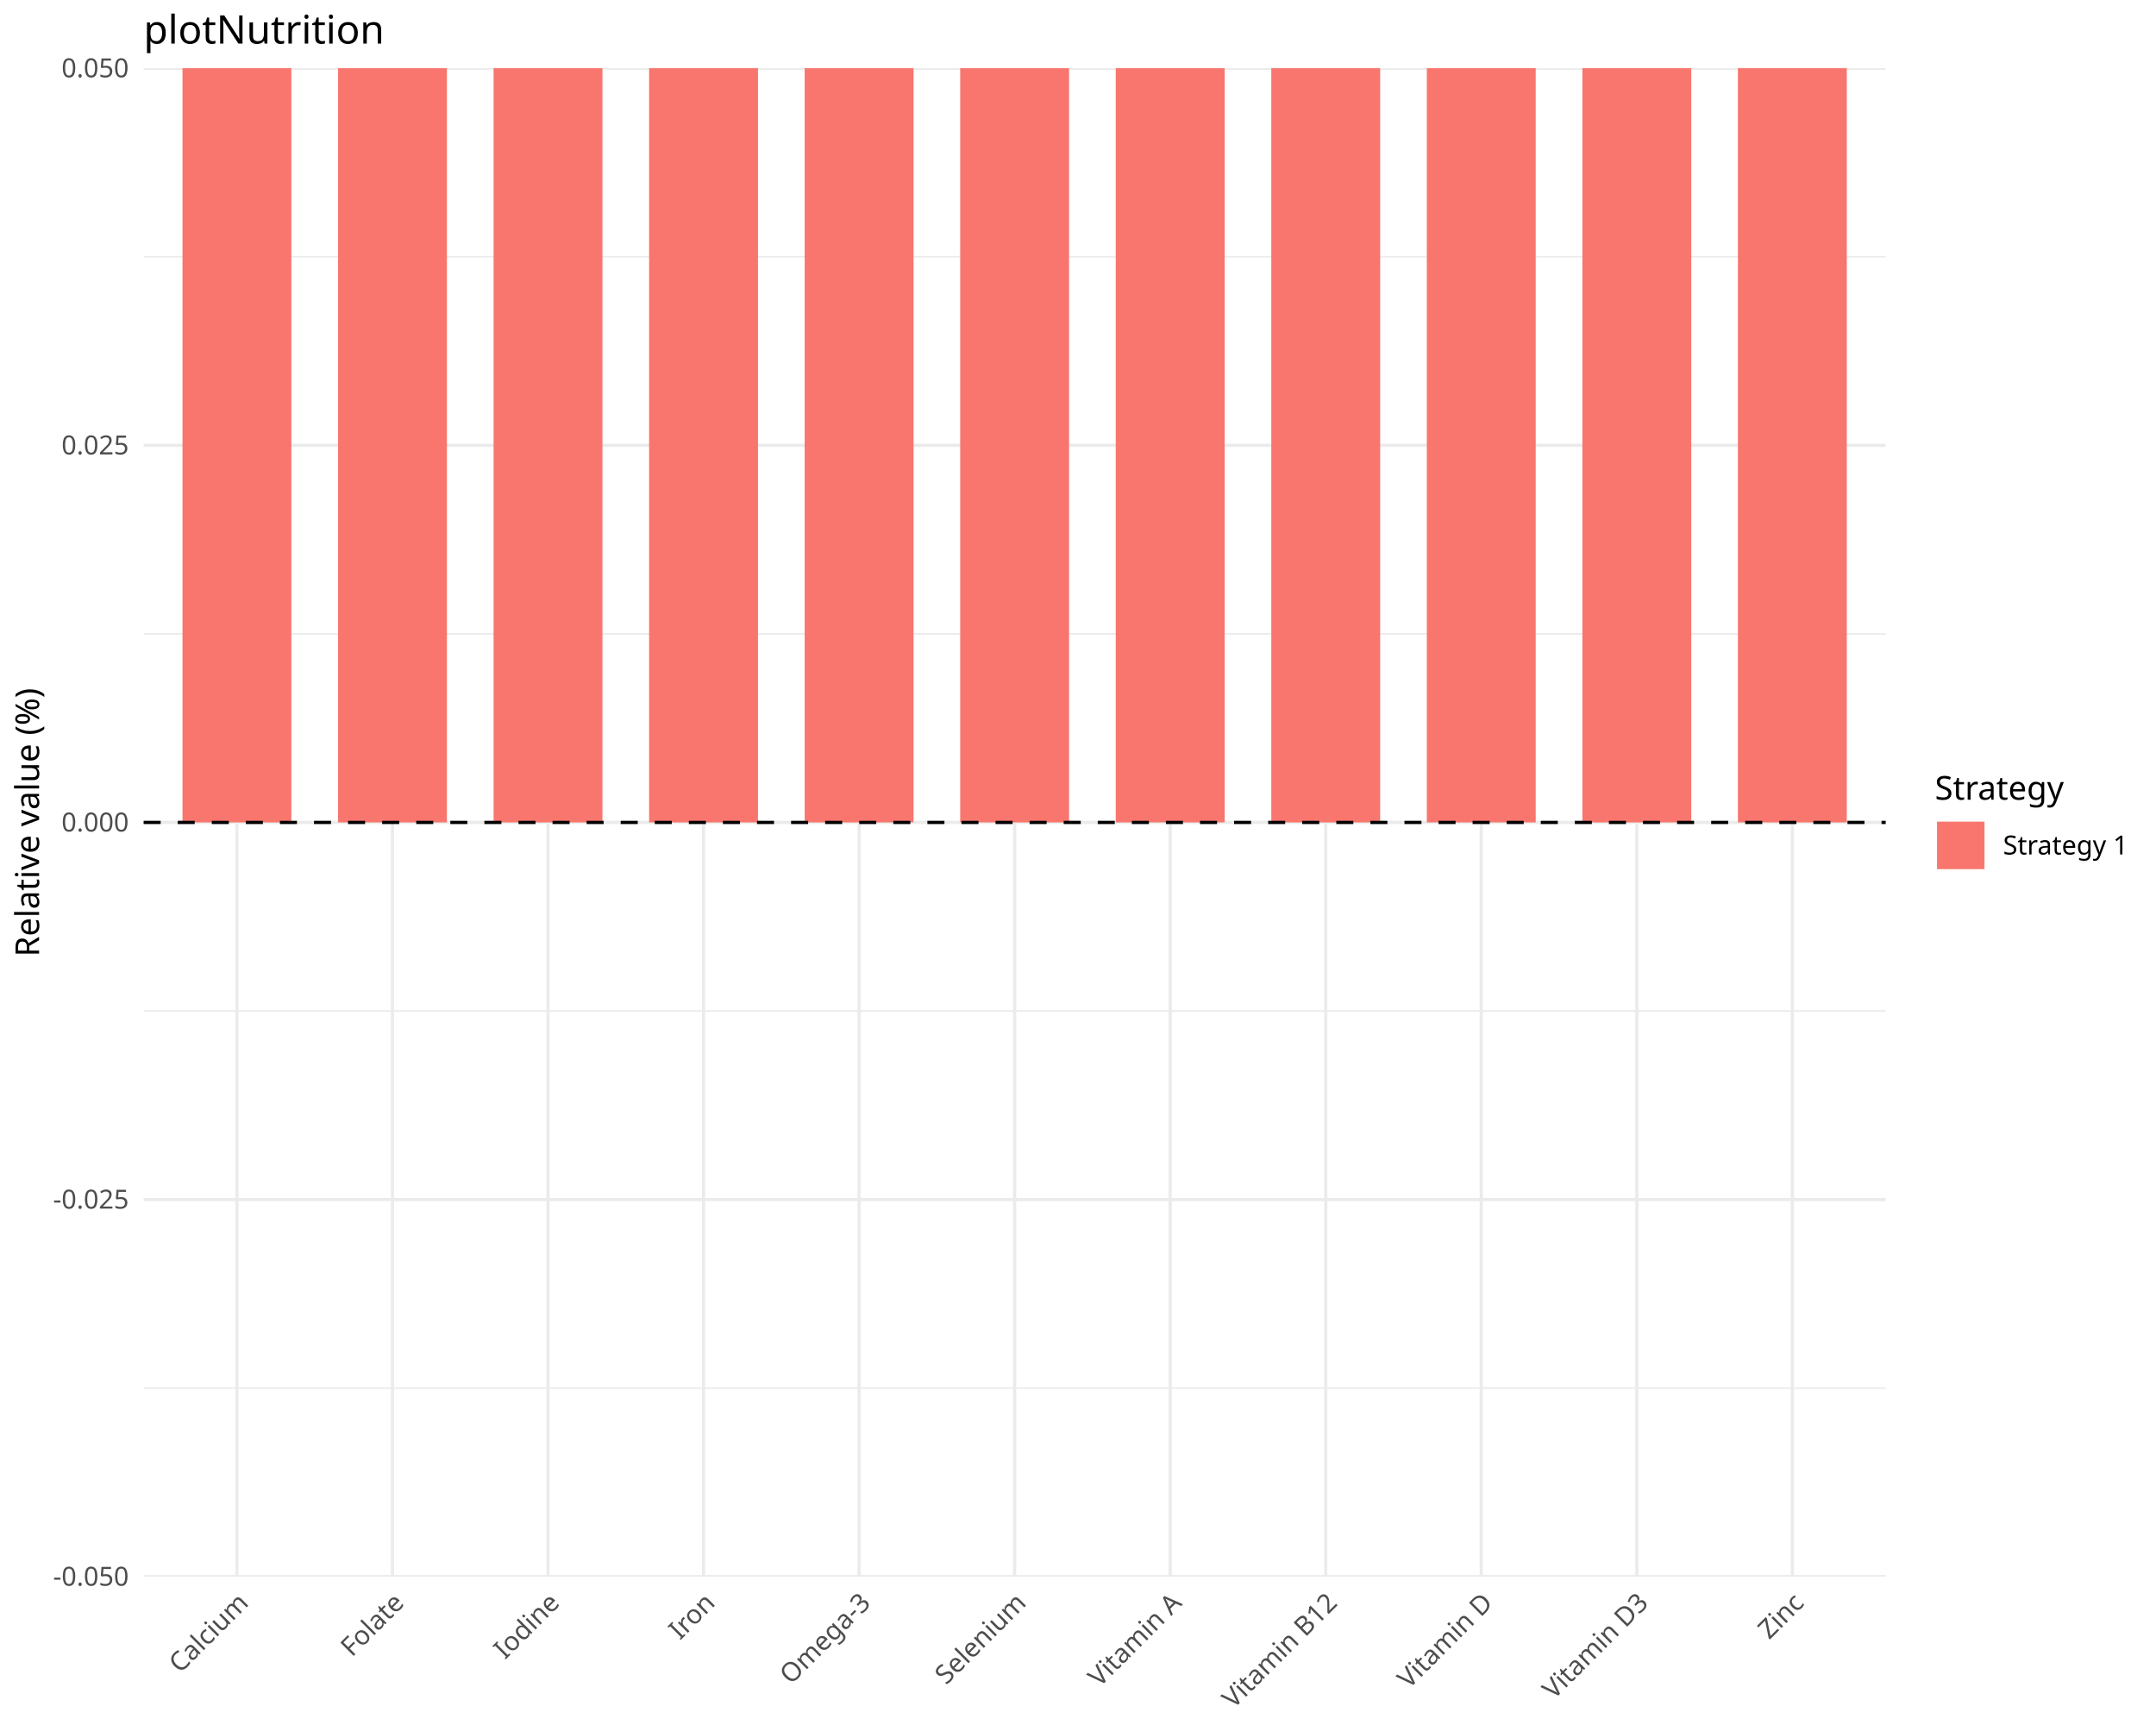
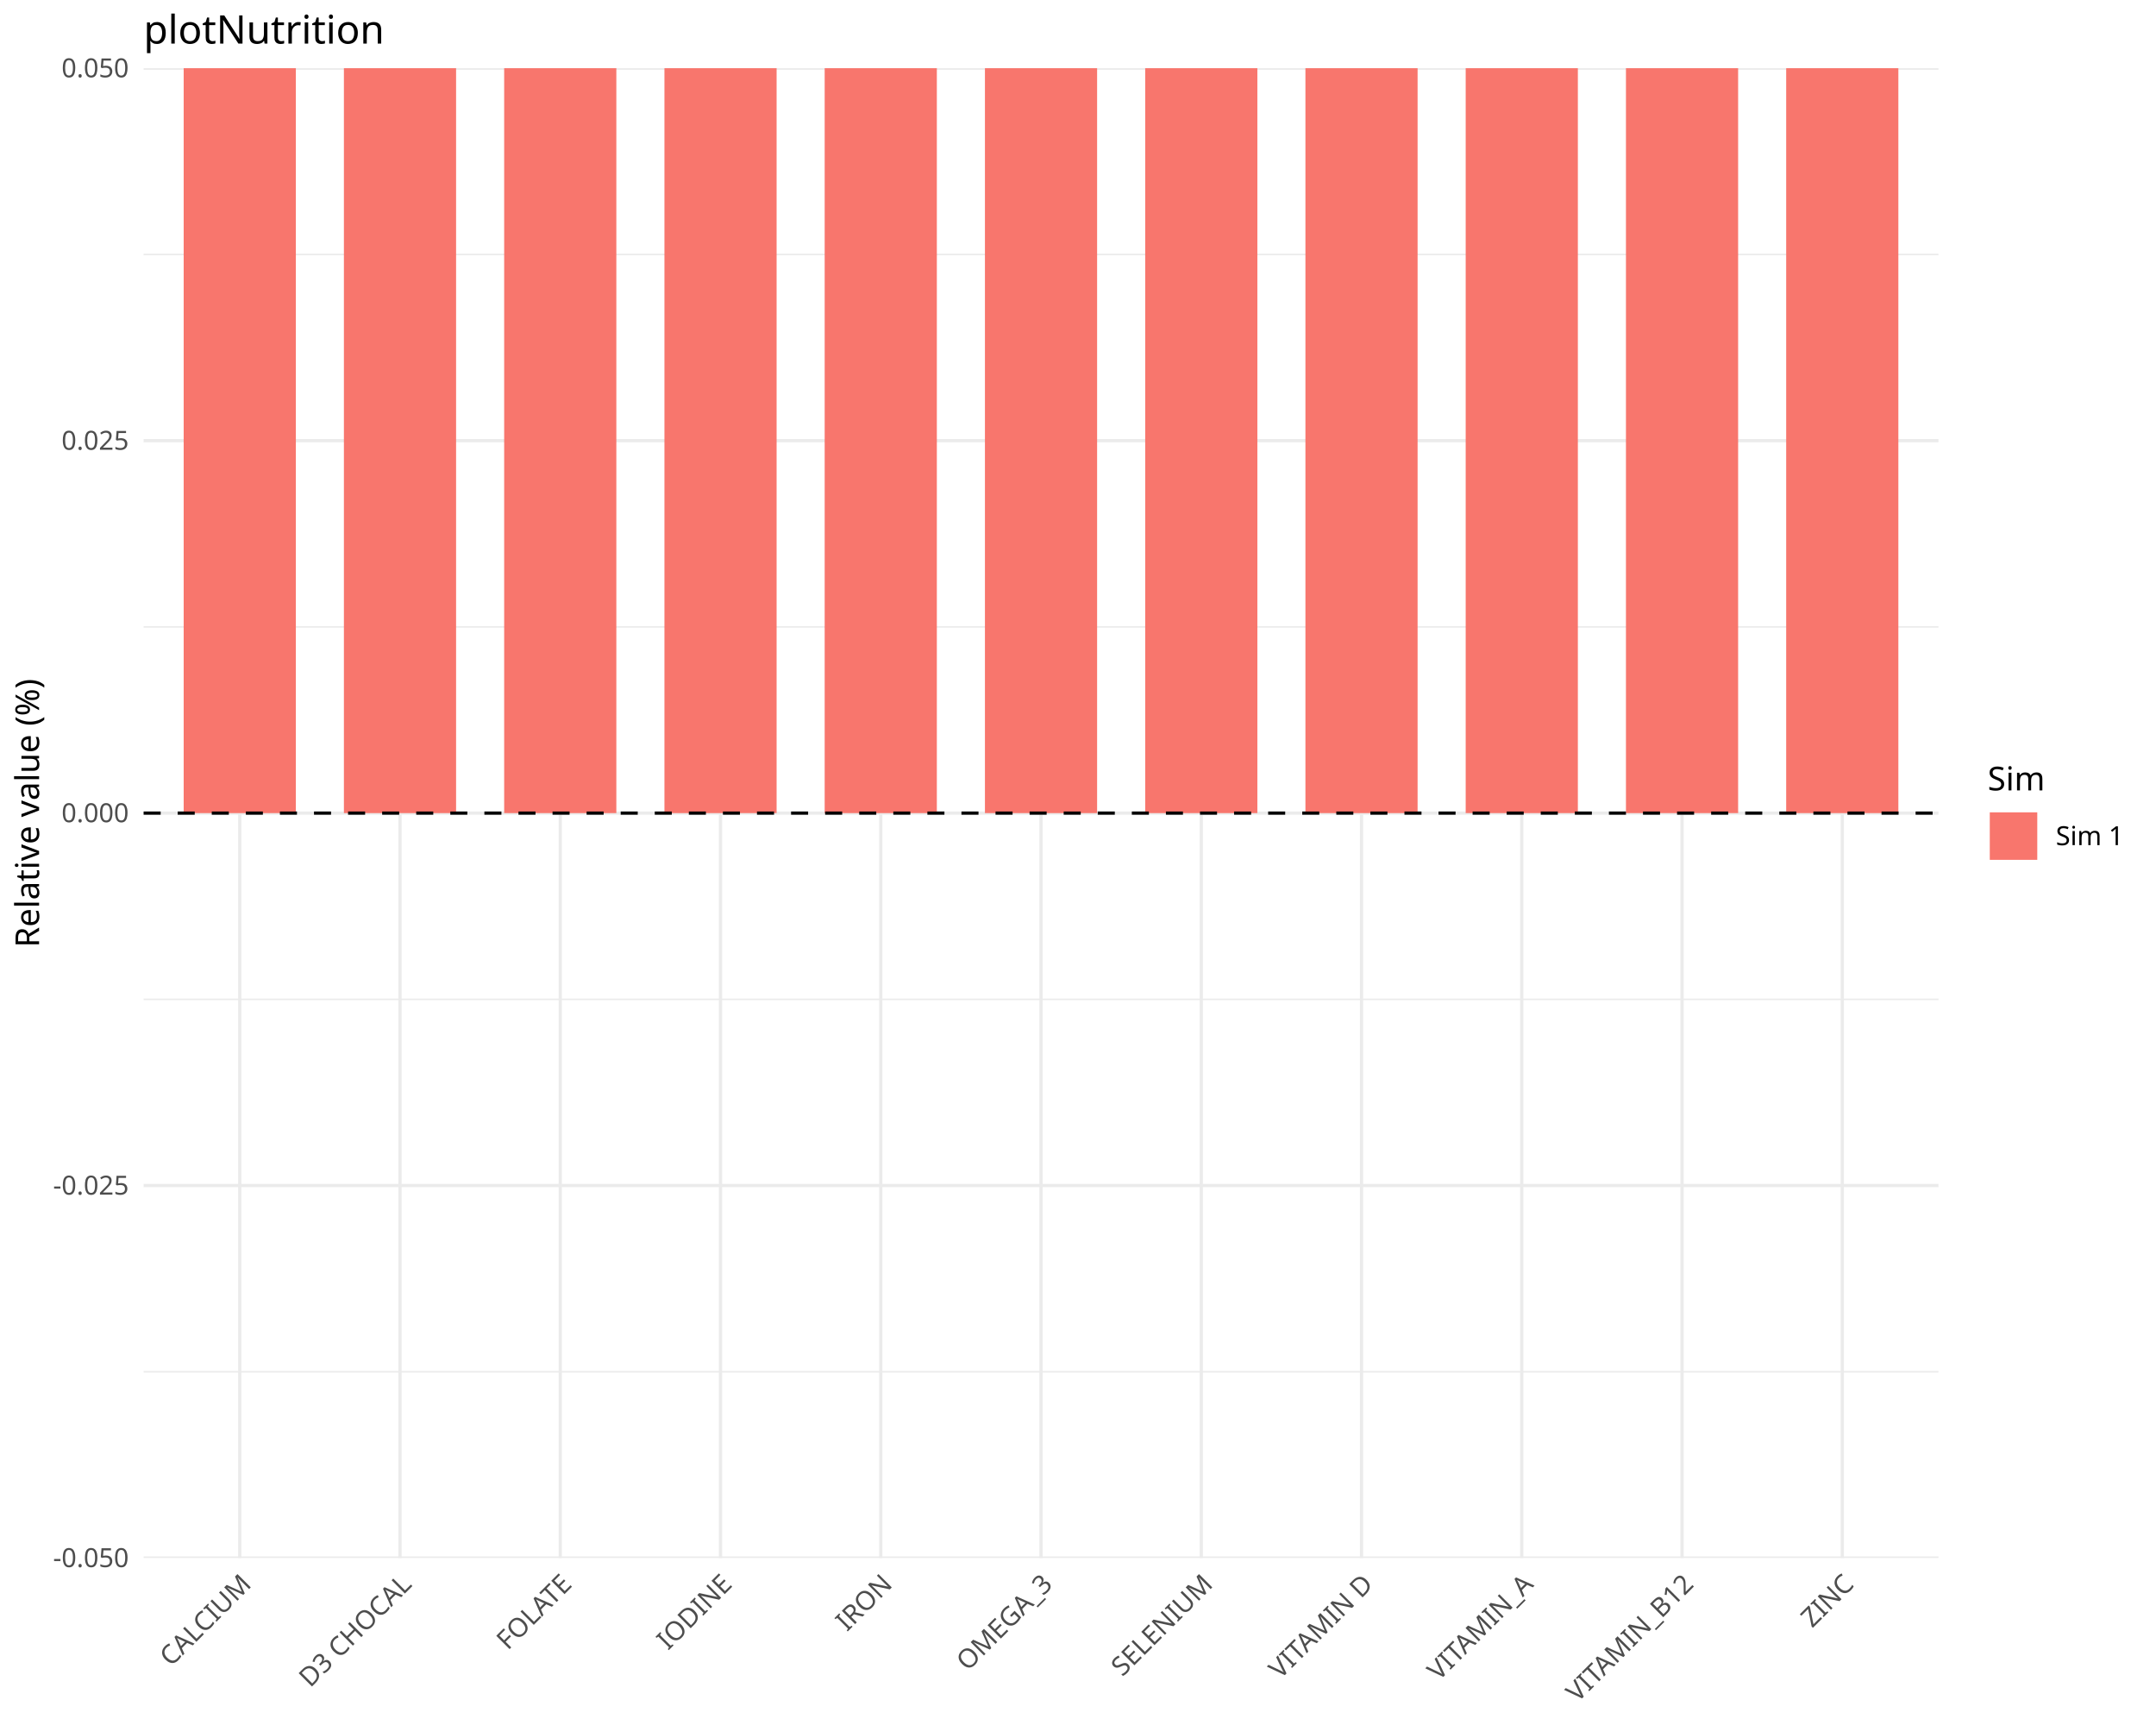
<svg xmlns="http://www.w3.org/2000/svg" class="svglite" data-engine-version="2.0" width="720.00pt" height="576.00pt" viewBox="0 0 720.00 576.00">
  <defs>
    <style type="text/css">
    .svglite line, .svglite polyline, .svglite polygon, .svglite path, .svglite rect, .svglite circle {
      fill: none;
      stroke: #000000;
      stroke-linecap: round;
      stroke-linejoin: round;
      stroke-miterlimit: 10.00;
    }
  </style>
  </defs>
  <rect width="100%" height="100%" style="stroke: none; fill: #FFFFFF;" />
  <defs>
    <clipPath id="cpMC4wMHw3MjAuMDB8MC4wMHw1NzYuMDA=">
      <rect x="0.00" y="0.00" width="720.00" height="576.00" />
    </clipPath>
  </defs>
  <g clip-path="url(#cpMC4wMHw3MjAuMDB8MC4wMHw1NzYuMDA=)">
    <rect x="0.00" y="0.00" width="720.00" height="576.00" style="stroke-width: 1.07; stroke: none; fill: #FFFFFF;" />
  </g>
  <defs>
-     <clipPath id="cpNDcuOTZ8NjI5LjczfDIyLjc4fDUyNi40Ng==">
-       <rect x="47.96" y="22.78" width="581.77" height="503.68" />
+     <clipPath id="cpNDcuOTZ8NjQ3LjM1fDIyLjc4fDUyMC4yNA==">
+       <rect x="47.96" y="22.78" width="599.39" height="497.45" />
    </clipPath>
  </defs>
-   <g clip-path="url(#cpNDcuOTZ8NjI5LjczfDIyLjc4fDUyNi40Ng==)">
-     <polyline points="47.96,463.50 629.73,463.50 " style="stroke-width: 0.53; stroke: #EBEBEB; stroke-linecap: butt;" />
-     <polyline points="47.96,337.58 629.73,337.58 " style="stroke-width: 0.53; stroke: #EBEBEB; stroke-linecap: butt;" />
-     <polyline points="47.96,211.66 629.73,211.66 " style="stroke-width: 0.53; stroke: #EBEBEB; stroke-linecap: butt;" />
-     <polyline points="47.96,85.74 629.73,85.74 " style="stroke-width: 0.53; stroke: #EBEBEB; stroke-linecap: butt;" />
-     <polyline points="47.96,526.46 629.73,526.46 " style="stroke-width: 1.07; stroke: #EBEBEB; stroke-linecap: butt;" />
-     <polyline points="47.96,400.54 629.73,400.54 " style="stroke-width: 1.07; stroke: #EBEBEB; stroke-linecap: butt;" />
-     <polyline points="47.96,274.62 629.73,274.62 " style="stroke-width: 1.07; stroke: #EBEBEB; stroke-linecap: butt;" />
-     <polyline points="47.96,148.70 629.73,148.70 " style="stroke-width: 1.07; stroke: #EBEBEB; stroke-linecap: butt;" />
-     <polyline points="47.96,22.78 629.73,22.78 " style="stroke-width: 1.07; stroke: #EBEBEB; stroke-linecap: butt;" />
-     <polyline points="79.12,526.46 79.12,22.78 " style="stroke-width: 1.07; stroke: #EBEBEB; stroke-linecap: butt;" />
-     <polyline points="131.07,526.46 131.07,22.78 " style="stroke-width: 1.07; stroke: #EBEBEB; stroke-linecap: butt;" />
-     <polyline points="183.01,526.46 183.01,22.78 " style="stroke-width: 1.07; stroke: #EBEBEB; stroke-linecap: butt;" />
-     <polyline points="234.95,526.46 234.95,22.78 " style="stroke-width: 1.07; stroke: #EBEBEB; stroke-linecap: butt;" />
-     <polyline points="286.90,526.46 286.90,22.78 " style="stroke-width: 1.07; stroke: #EBEBEB; stroke-linecap: butt;" />
-     <polyline points="338.84,526.46 338.84,22.78 " style="stroke-width: 1.07; stroke: #EBEBEB; stroke-linecap: butt;" />
-     <polyline points="390.79,526.46 390.79,22.78 " style="stroke-width: 1.07; stroke: #EBEBEB; stroke-linecap: butt;" />
-     <polyline points="442.73,526.46 442.73,22.78 " style="stroke-width: 1.07; stroke: #EBEBEB; stroke-linecap: butt;" />
-     <polyline points="494.67,526.46 494.67,22.78 " style="stroke-width: 1.07; stroke: #EBEBEB; stroke-linecap: butt;" />
-     <polyline points="546.62,526.46 546.62,22.78 " style="stroke-width: 1.07; stroke: #EBEBEB; stroke-linecap: butt;" />
-     <polyline points="598.56,526.46 598.56,22.78 " style="stroke-width: 1.07; stroke: #EBEBEB; stroke-linecap: butt;" />
-     <rect x="320.66" y="22.78" width="36.36" height="251.84" style="stroke-width: 1.07; stroke: none; stroke-linecap: butt; stroke-linejoin: miter; fill: #F8766D;" />
-     <rect x="580.38" y="22.78" width="36.36" height="251.84" style="stroke-width: 1.07; stroke: none; stroke-linecap: butt; stroke-linejoin: miter; fill: #F8766D;" />
-     <rect x="268.72" y="22.78" width="36.36" height="251.84" style="stroke-width: 1.07; stroke: none; stroke-linecap: butt; stroke-linejoin: miter; fill: #F8766D;" />
-     <rect x="60.94" y="22.78" width="36.36" height="251.84" style="stroke-width: 1.07; stroke: none; stroke-linecap: butt; stroke-linejoin: miter; fill: #F8766D;" />
-     <rect x="216.77" y="22.78" width="36.36" height="251.84" style="stroke-width: 1.07; stroke: none; stroke-linecap: butt; stroke-linejoin: miter; fill: #F8766D;" />
-     <rect x="372.61" y="22.78" width="36.36" height="251.84" style="stroke-width: 1.07; stroke: none; stroke-linecap: butt; stroke-linejoin: miter; fill: #F8766D;" />
-     <rect x="476.49" y="22.78" width="36.36" height="251.84" style="stroke-width: 1.07; stroke: none; stroke-linecap: butt; stroke-linejoin: miter; fill: #F8766D;" />
-     <rect x="528.44" y="22.78" width="36.36" height="251.84" style="stroke-width: 1.07; stroke: none; stroke-linecap: butt; stroke-linejoin: miter; fill: #F8766D;" />
-     <rect x="112.89" y="22.78" width="36.36" height="251.84" style="stroke-width: 1.07; stroke: none; stroke-linecap: butt; stroke-linejoin: miter; fill: #F8766D;" />
-     <rect x="424.55" y="22.78" width="36.36" height="251.84" style="stroke-width: 1.07; stroke: none; stroke-linecap: butt; stroke-linejoin: miter; fill: #F8766D;" />
-     <rect x="164.83" y="22.78" width="36.36" height="251.84" style="stroke-width: 1.07; stroke: none; stroke-linecap: butt; stroke-linejoin: miter; fill: #F8766D;" />
-     <line x1="47.96" y1="274.62" x2="629.73" y2="274.62" style="stroke-width: 1.07; stroke-dasharray: 5.69,5.69; stroke-linecap: butt;" />
+   <g clip-path="url(#cpNDcuOTZ8NjQ3LjM1fDIyLjc4fDUyMC4yNA==)">
+     <polyline points="47.96,458.06 647.35,458.06 " style="stroke-width: 0.53; stroke: #EBEBEB; stroke-linecap: butt;" />
+     <polyline points="47.96,333.69 647.35,333.69 " style="stroke-width: 0.53; stroke: #EBEBEB; stroke-linecap: butt;" />
+     <polyline points="47.96,209.33 647.35,209.33 " style="stroke-width: 0.53; stroke: #EBEBEB; stroke-linecap: butt;" />
+     <polyline points="47.96,84.97 647.35,84.97 " style="stroke-width: 0.53; stroke: #EBEBEB; stroke-linecap: butt;" />
+     <polyline points="47.96,520.24 647.35,520.24 " style="stroke-width: 1.07; stroke: #EBEBEB; stroke-linecap: butt;" />
+     <polyline points="47.96,395.87 647.35,395.87 " style="stroke-width: 1.07; stroke: #EBEBEB; stroke-linecap: butt;" />
+     <polyline points="47.96,271.51 647.35,271.51 " style="stroke-width: 1.07; stroke: #EBEBEB; stroke-linecap: butt;" />
+     <polyline points="47.96,147.15 647.35,147.15 " style="stroke-width: 1.07; stroke: #EBEBEB; stroke-linecap: butt;" />
+     <polyline points="47.96,22.78 647.35,22.78 " style="stroke-width: 1.07; stroke: #EBEBEB; stroke-linecap: butt;" />
+     <polyline points="80.07,520.24 80.07,22.78 " style="stroke-width: 1.07; stroke: #EBEBEB; stroke-linecap: butt;" />
+     <polyline points="133.58,520.24 133.58,22.78 " style="stroke-width: 1.07; stroke: #EBEBEB; stroke-linecap: butt;" />
+     <polyline points="187.10,520.24 187.10,22.78 " style="stroke-width: 1.07; stroke: #EBEBEB; stroke-linecap: butt;" />
+     <polyline points="240.62,520.24 240.62,22.78 " style="stroke-width: 1.07; stroke: #EBEBEB; stroke-linecap: butt;" />
+     <polyline points="294.13,520.24 294.13,22.78 " style="stroke-width: 1.07; stroke: #EBEBEB; stroke-linecap: butt;" />
+     <polyline points="347.65,520.24 347.65,22.78 " style="stroke-width: 1.07; stroke: #EBEBEB; stroke-linecap: butt;" />
+     <polyline points="401.17,520.24 401.17,22.78 " style="stroke-width: 1.07; stroke: #EBEBEB; stroke-linecap: butt;" />
+     <polyline points="454.68,520.24 454.68,22.78 " style="stroke-width: 1.07; stroke: #EBEBEB; stroke-linecap: butt;" />
+     <polyline points="508.20,520.24 508.20,22.78 " style="stroke-width: 1.07; stroke: #EBEBEB; stroke-linecap: butt;" />
+     <polyline points="561.72,520.24 561.72,22.78 " style="stroke-width: 1.07; stroke: #EBEBEB; stroke-linecap: butt;" />
+     <polyline points="615.24,520.24 615.24,22.78 " style="stroke-width: 1.07; stroke: #EBEBEB; stroke-linecap: butt;" />
+     <rect x="382.44" y="22.78" width="37.46" height="248.73" style="stroke-width: 1.07; stroke: none; stroke-linecap: butt; stroke-linejoin: miter; fill: #F8766D;" />
+     <rect x="596.50" y="22.78" width="37.46" height="248.73" style="stroke-width: 1.07; stroke: none; stroke-linecap: butt; stroke-linejoin: miter; fill: #F8766D;" />
+     <rect x="328.92" y="22.78" width="37.46" height="248.73" style="stroke-width: 1.07; stroke: none; stroke-linecap: butt; stroke-linejoin: miter; fill: #F8766D;" />
+     <rect x="61.34" y="22.78" width="37.46" height="248.73" style="stroke-width: 1.07; stroke: none; stroke-linecap: butt; stroke-linejoin: miter; fill: #F8766D;" />
+     <rect x="275.40" y="22.78" width="37.46" height="248.73" style="stroke-width: 1.07; stroke: none; stroke-linecap: butt; stroke-linejoin: miter; fill: #F8766D;" />
+     <rect x="489.47" y="22.78" width="37.46" height="248.73" style="stroke-width: 1.07; stroke: none; stroke-linecap: butt; stroke-linejoin: miter; fill: #F8766D;" />
+     <rect x="435.95" y="22.78" width="37.46" height="248.73" style="stroke-width: 1.07; stroke: none; stroke-linecap: butt; stroke-linejoin: miter; fill: #F8766D;" />
+     <rect x="114.85" y="22.78" width="37.46" height="248.73" style="stroke-width: 1.07; stroke: none; stroke-linecap: butt; stroke-linejoin: miter; fill: #F8766D;" />
+     <rect x="168.37" y="22.78" width="37.46" height="248.73" style="stroke-width: 1.07; stroke: none; stroke-linecap: butt; stroke-linejoin: miter; fill: #F8766D;" />
+     <rect x="542.99" y="22.78" width="37.46" height="248.73" style="stroke-width: 1.07; stroke: none; stroke-linecap: butt; stroke-linejoin: miter; fill: #F8766D;" />
+     <rect x="221.89" y="22.78" width="37.46" height="248.73" style="stroke-width: 1.07; stroke: none; stroke-linecap: butt; stroke-linejoin: miter; fill: #F8766D;" />
+     <line x1="47.96" y1="271.51" x2="647.35" y2="271.51" style="stroke-width: 1.07; stroke-dasharray: 5.69,5.69; stroke-linecap: butt;" />
  </g>
  <g clip-path="url(#cpMC4wMHw3MjAuMDB8MC4wMHw1NzYuMDA=)">
-     <text x="43.03" y="529.49" text-anchor="end" style="font-size: 8.80px; fill: #4D4D4D; font-family: sans;" textLength="24.95px" lengthAdjust="spacingAndGlyphs">-0.050</text>
-     <text x="43.03" y="403.57" text-anchor="end" style="font-size: 8.80px; fill: #4D4D4D; font-family: sans;" textLength="24.95px" lengthAdjust="spacingAndGlyphs">-0.025</text>
-     <text x="43.03" y="277.65" text-anchor="end" style="font-size: 8.80px; fill: #4D4D4D; font-family: sans;" textLength="22.02px" lengthAdjust="spacingAndGlyphs">0.000</text>
-     <text x="43.03" y="151.73" text-anchor="end" style="font-size: 8.80px; fill: #4D4D4D; font-family: sans;" textLength="22.02px" lengthAdjust="spacingAndGlyphs">0.025</text>
+     <text x="43.03" y="523.27" text-anchor="end" style="font-size: 8.80px; fill: #4D4D4D; font-family: sans;" textLength="24.95px" lengthAdjust="spacingAndGlyphs">-0.050</text>
+     <text x="43.03" y="398.90" text-anchor="end" style="font-size: 8.80px; fill: #4D4D4D; font-family: sans;" textLength="24.95px" lengthAdjust="spacingAndGlyphs">-0.025</text>
+     <text x="43.03" y="274.54" text-anchor="end" style="font-size: 8.80px; fill: #4D4D4D; font-family: sans;" textLength="22.02px" lengthAdjust="spacingAndGlyphs">0.000</text>
+     <text x="43.03" y="150.18" text-anchor="end" style="font-size: 8.80px; fill: #4D4D4D; font-family: sans;" textLength="22.02px" lengthAdjust="spacingAndGlyphs">0.025</text>
    <text x="43.03" y="25.81" text-anchor="end" style="font-size: 8.80px; fill: #4D4D4D; font-family: sans;" textLength="22.02px" lengthAdjust="spacingAndGlyphs">0.050</text>
-     <text transform="translate(83.41,535.68) rotate(-45)" text-anchor="end" style="font-size: 8.80px; fill: #4D4D4D; font-family: sans;" textLength="31.79px" lengthAdjust="spacingAndGlyphs">Calcium</text>
-     <text transform="translate(135.35,535.68) rotate(-45)" text-anchor="end" style="font-size: 8.80px; fill: #4D4D4D; font-family: sans;" textLength="24.46px" lengthAdjust="spacingAndGlyphs">Folate</text>
-     <text transform="translate(187.29,535.68) rotate(-45)" text-anchor="end" style="font-size: 8.80px; fill: #4D4D4D; font-family: sans;" textLength="23.98px" lengthAdjust="spacingAndGlyphs">Iodine</text>
-     <text transform="translate(239.24,535.68) rotate(-45)" text-anchor="end" style="font-size: 8.80px; fill: #4D4D4D; font-family: sans;" textLength="15.16px" lengthAdjust="spacingAndGlyphs">Iron</text>
-     <text transform="translate(291.18,535.68) rotate(-45)" text-anchor="end" style="font-size: 8.80px; fill: #4D4D4D; font-family: sans;" textLength="36.69px" lengthAdjust="spacingAndGlyphs">Omega-3</text>
-     <text transform="translate(343.12,535.68) rotate(-45)" text-anchor="end" style="font-size: 8.80px; fill: #4D4D4D; font-family: sans;" textLength="36.69px" lengthAdjust="spacingAndGlyphs">Selenium</text>
-     <text transform="translate(395.07,535.68) rotate(-45)" text-anchor="end" style="font-size: 8.80px; fill: #4D4D4D; font-family: sans;" textLength="37.66px" lengthAdjust="spacingAndGlyphs">Vitamin A</text>
-     <text transform="translate(447.01,535.68) rotate(-45)" text-anchor="end" style="font-size: 8.80px; fill: #4D4D4D; font-family: sans;" textLength="47.45px" lengthAdjust="spacingAndGlyphs">Vitamin B12</text>
-     <text transform="translate(498.95,535.68) rotate(-45)" text-anchor="end" style="font-size: 8.80px; fill: #4D4D4D; font-family: sans;" textLength="38.15px" lengthAdjust="spacingAndGlyphs">Vitamin D</text>
-     <text transform="translate(550.90,535.68) rotate(-45)" text-anchor="end" style="font-size: 8.80px; fill: #4D4D4D; font-family: sans;" textLength="43.04px" lengthAdjust="spacingAndGlyphs">Vitamin D3</text>
-     <text transform="translate(602.84,535.68) rotate(-45)" text-anchor="end" style="font-size: 8.80px; fill: #4D4D4D; font-family: sans;" textLength="16.63px" lengthAdjust="spacingAndGlyphs">Zinc</text>
-     <text transform="translate(13.05,274.62) rotate(-90)" text-anchor="middle" style="font-size: 11.00px; font-family: sans;" textLength="89.27px" lengthAdjust="spacingAndGlyphs">Relative value (%)</text>
-     <text x="646.16" y="267.03" style="font-size: 11.00px; font-family: sans;" textLength="40.97px" lengthAdjust="spacingAndGlyphs">Strategy</text>
-     <rect x="646.87" y="274.36" width="15.86" height="15.86" style="stroke-width: 1.07; stroke: none; stroke-linecap: butt; stroke-linejoin: miter; fill: #F8766D;" />
-     <text x="668.92" y="285.32" style="font-size: 8.80px; font-family: sans;" textLength="40.12px" lengthAdjust="spacingAndGlyphs">Strategy 1</text>
+     <text transform="translate(84.35,529.45) rotate(-45)" text-anchor="end" style="font-size: 8.80px; fill: #4D4D4D; font-family: sans;" textLength="39.62px" lengthAdjust="spacingAndGlyphs">CALCIUM</text>
+     <text transform="translate(137.87,529.45) rotate(-45)" text-anchor="end" style="font-size: 8.80px; fill: #4D4D4D; font-family: sans;" textLength="50.38px" lengthAdjust="spacingAndGlyphs">D3 CHOCAL</text>
+     <text transform="translate(191.38,529.45) rotate(-45)" text-anchor="end" style="font-size: 8.80px; fill: #4D4D4D; font-family: sans;" textLength="34.24px" lengthAdjust="spacingAndGlyphs">FOLATE</text>
+     <text transform="translate(244.90,529.45) rotate(-45)" text-anchor="end" style="font-size: 8.80px; fill: #4D4D4D; font-family: sans;" textLength="30.32px" lengthAdjust="spacingAndGlyphs">IODINE</text>
+     <text transform="translate(298.42,529.45) rotate(-45)" text-anchor="end" style="font-size: 8.80px; fill: #4D4D4D; font-family: sans;" textLength="22.01px" lengthAdjust="spacingAndGlyphs">IRON</text>
+     <text transform="translate(351.93,529.45) rotate(-45)" text-anchor="end" style="font-size: 8.80px; fill: #4D4D4D; font-family: sans;" textLength="42.56px" lengthAdjust="spacingAndGlyphs">OMEGA_3</text>
+     <text transform="translate(405.45,529.45) rotate(-45)" text-anchor="end" style="font-size: 8.80px; fill: #4D4D4D; font-family: sans;" textLength="45.00px" lengthAdjust="spacingAndGlyphs">SELENIUM</text>
+     <text transform="translate(458.97,529.45) rotate(-45)" text-anchor="end" style="font-size: 8.80px; fill: #4D4D4D; font-family: sans;" textLength="44.50px" lengthAdjust="spacingAndGlyphs">VITAMIN D</text>
+     <text transform="translate(512.48,529.45) rotate(-45)" text-anchor="end" style="font-size: 8.80px; fill: #4D4D4D; font-family: sans;" textLength="46.46px" lengthAdjust="spacingAndGlyphs">VITAMIN_A</text>
+     <text transform="translate(566.00,529.45) rotate(-45)" text-anchor="end" style="font-size: 8.80px; fill: #4D4D4D; font-family: sans;" textLength="56.25px" lengthAdjust="spacingAndGlyphs">VITAMIN_B12</text>
+     <text transform="translate(619.52,529.45) rotate(-45)" text-anchor="end" style="font-size: 8.80px; fill: #4D4D4D; font-family: sans;" textLength="20.53px" lengthAdjust="spacingAndGlyphs">ZINC</text>
+     <text transform="translate(13.05,271.51) rotate(-90)" text-anchor="middle" style="font-size: 11.00px; font-family: sans;" textLength="89.27px" lengthAdjust="spacingAndGlyphs">Relative value (%)</text>
+     <text x="663.78" y="263.92" style="font-size: 11.00px; font-family: sans;" textLength="18.95px" lengthAdjust="spacingAndGlyphs">Sim</text>
+     <rect x="664.49" y="271.25" width="15.86" height="15.86" style="stroke-width: 1.07; stroke: none; stroke-linecap: butt; stroke-linejoin: miter; fill: #F8766D;" />
+     <text x="686.54" y="282.21" style="font-size: 8.80px; font-family: sans;" textLength="22.50px" lengthAdjust="spacingAndGlyphs">Sim 1</text>
    <text x="47.96" y="14.56" style="font-size: 13.20px; font-family: sans;" textLength="70.43px" lengthAdjust="spacingAndGlyphs">plotNutrition</text>
  </g>
</svg>
